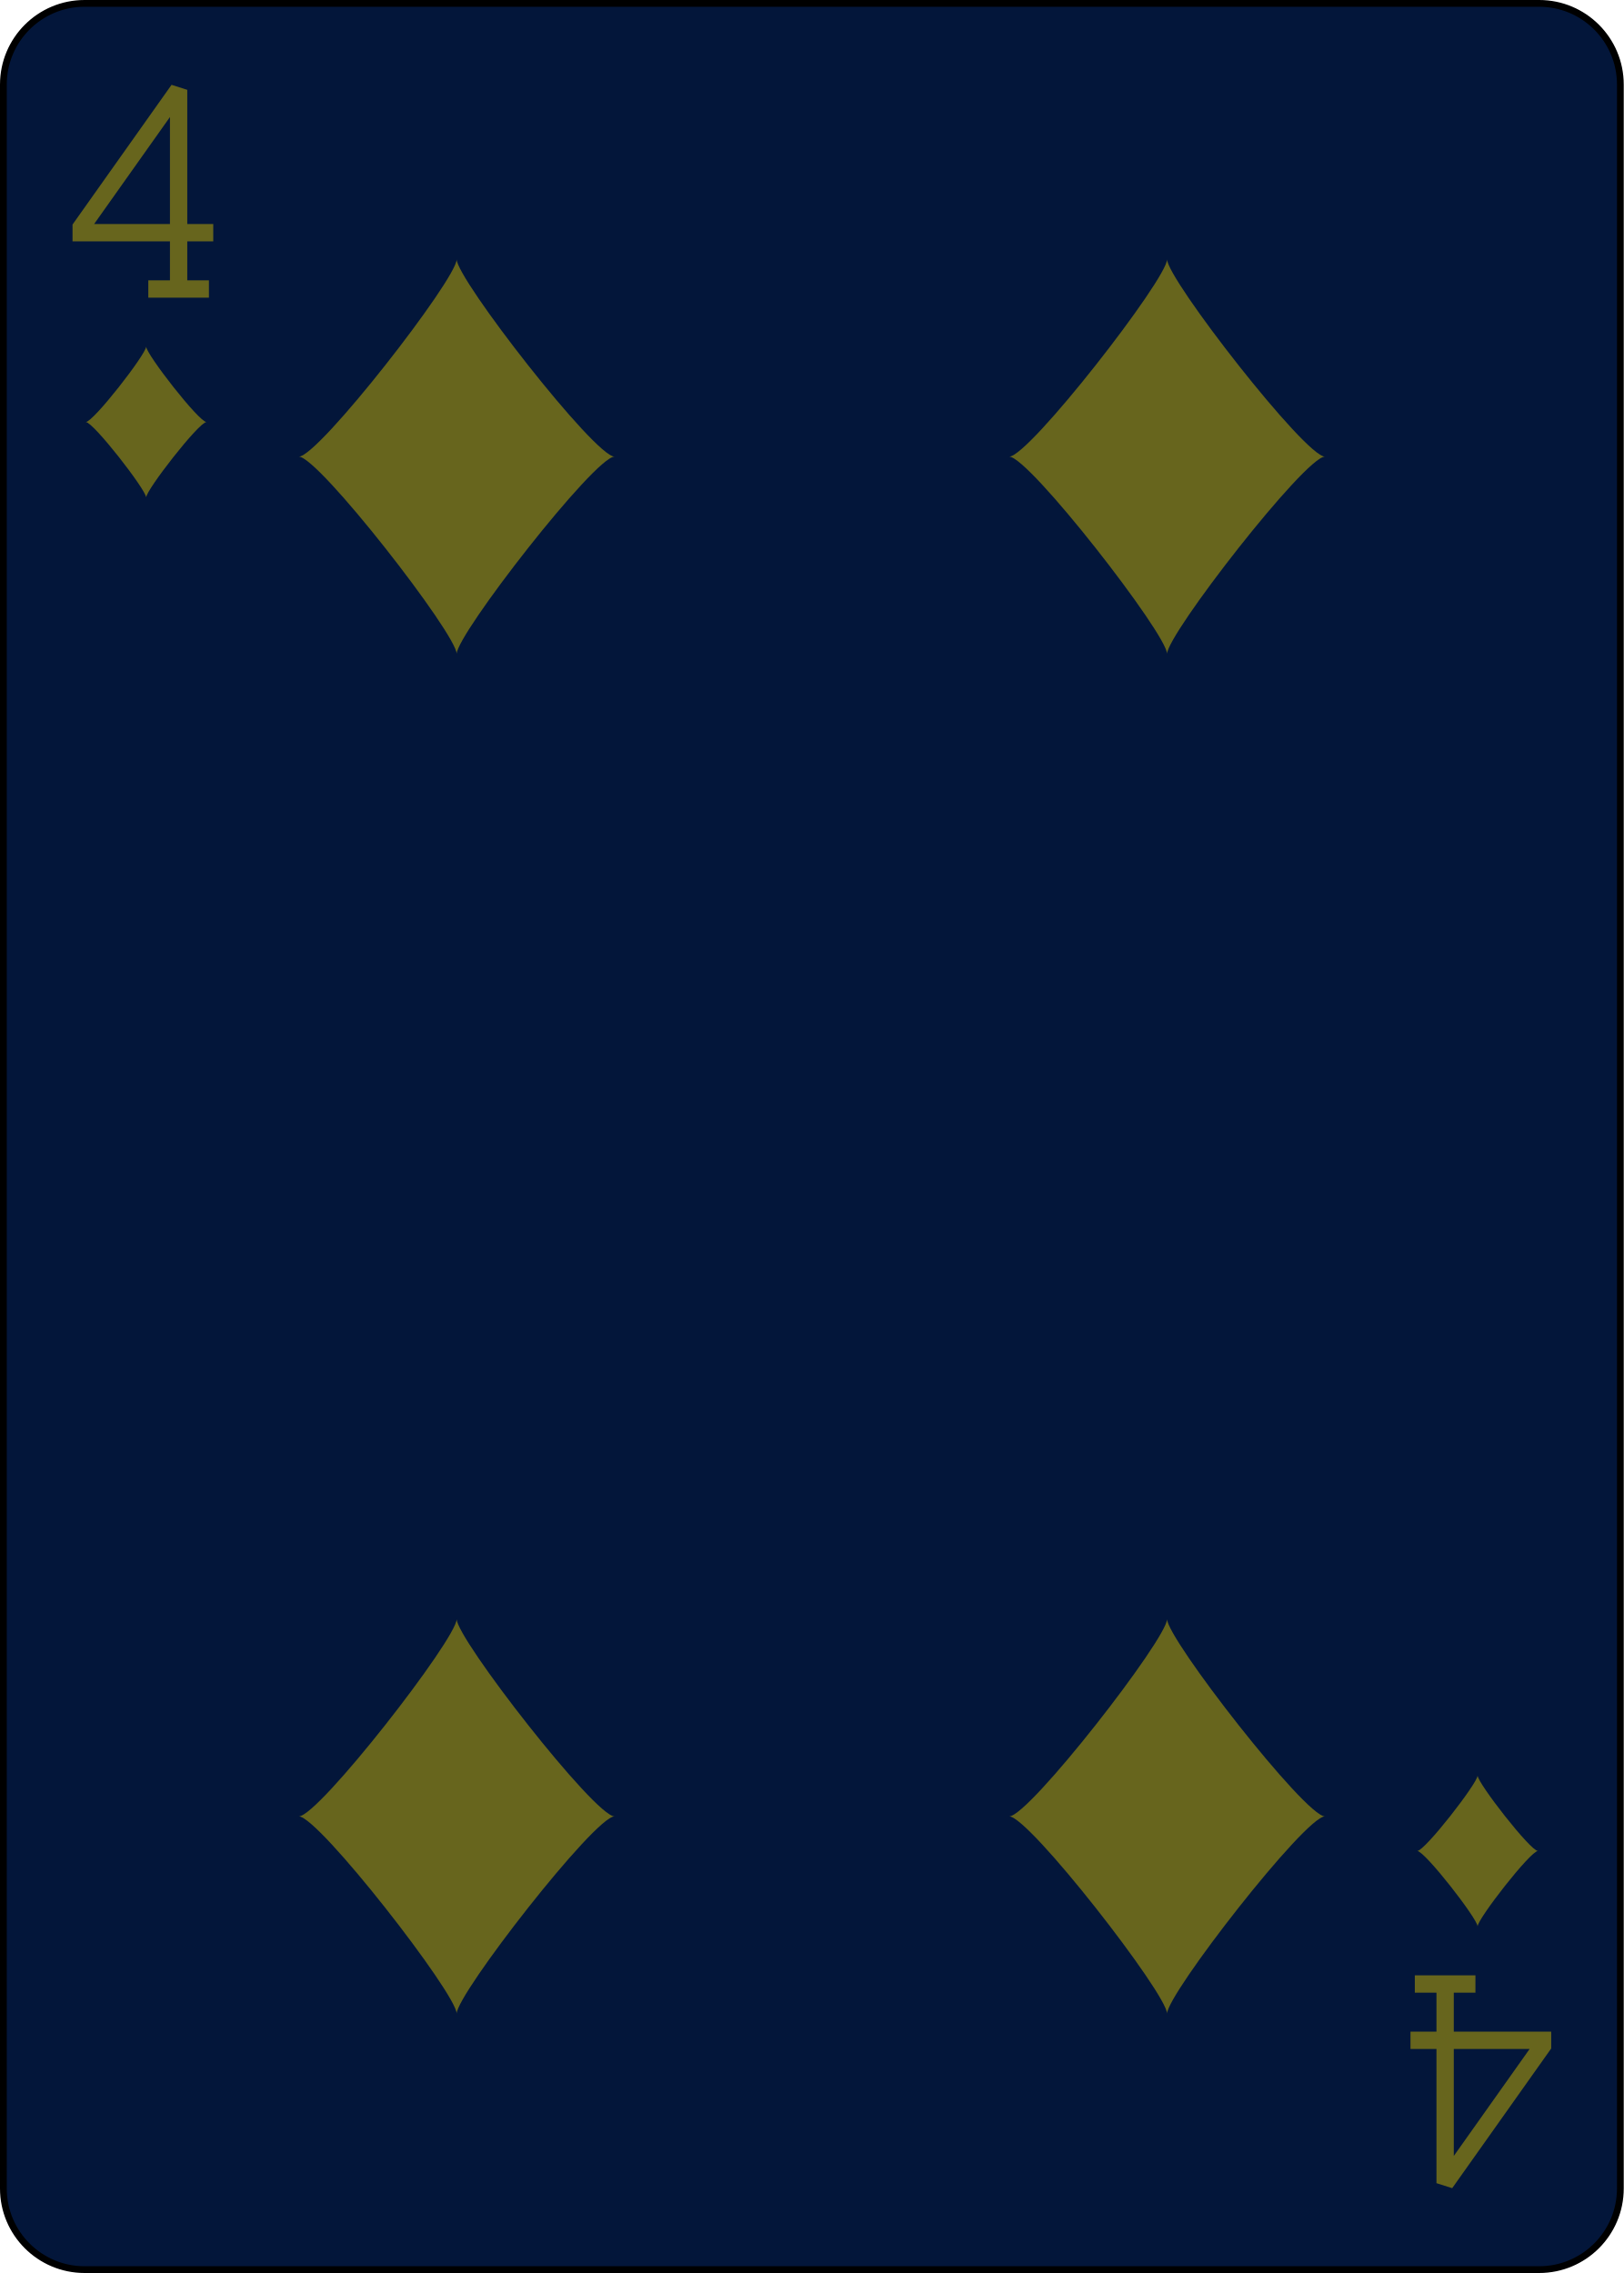
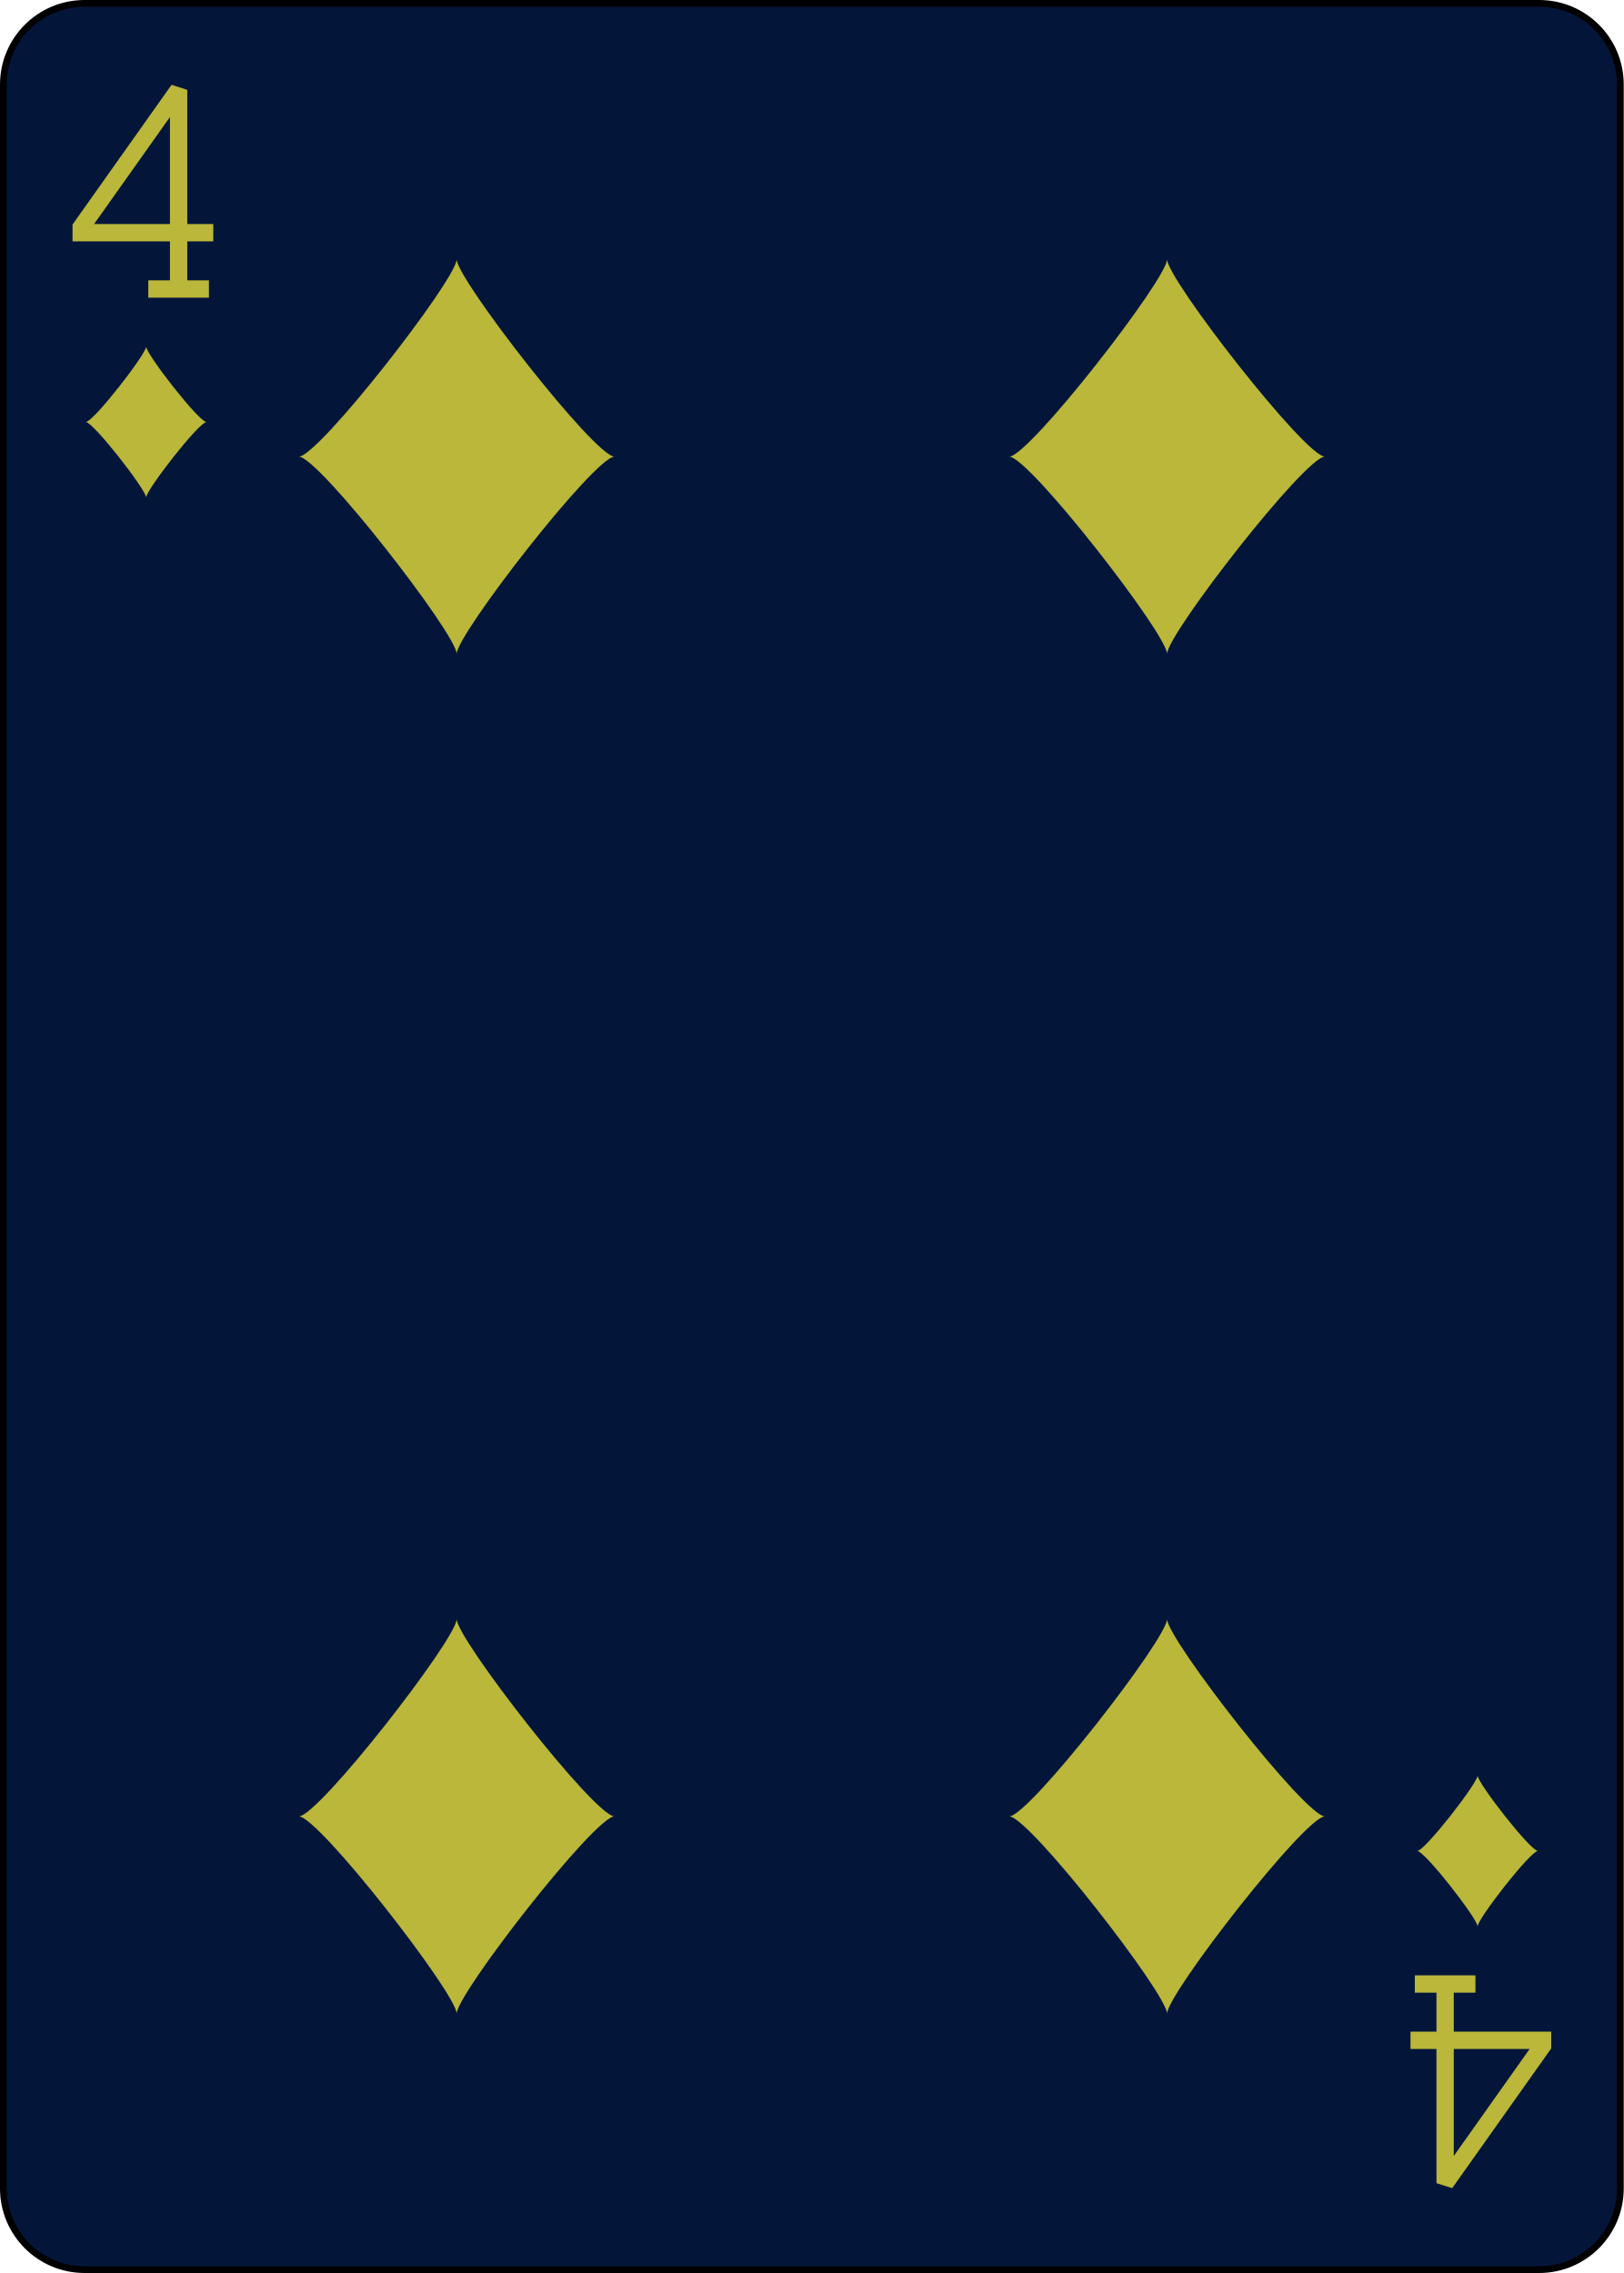
<svg xmlns="http://www.w3.org/2000/svg" xmlns:xlink="http://www.w3.org/1999/xlink" class="card" face="4D" height="3.5in" preserveAspectRatio="none" viewBox="-120 -168 240 336" width="2.5in">
  <symbol id="SD4" viewBox="-600 -600 1200 1200" preserveAspectRatio="xMinYMid">
-     <path d="M-400 0C-350 0 0 -450 0 -500C0 -450 350 0 400 0C350 0 0 450 0 500C0 450 -350 0 -400 0Z" fill="#67651d" />
+     <path d="M-400 0C-350 0 0 -450 0 -500C0 -450 350 0 400 0C350 0 0 450 0 500C0 450 -350 0 -400 0Z" fill="#bab73a" />
  </symbol>
  <symbol id="VD4" viewBox="-500 -500 1000 1000" preserveAspectRatio="xMinYMid">
-     <path d="M50 460L250 460M150 460L150 -460L-300 175L-300 200L270 200" stroke="#67651d" stroke-width="80" stroke-linecap="square" stroke-miterlimit="1.5" fill="none" />
+     <path d="M50 460L250 460M150 460L150 -460L-300 175L-300 200L270 200" stroke="#bab73a" stroke-width="80" stroke-linecap="square" stroke-miterlimit="1.5" fill="none" />
  </symbol>
  <rect width="239" height="335" x="-119.5" y="-167.5" rx="12" ry="12" fill="#03163a" stroke="black" />
  <use xlink:href="#VD4" height="32" x="-114.4" y="-156" />
  <use xlink:href="#SD4" height="26.769" x="-111.784" y="-119" />
  <use xlink:href="#SD4" height="70" x="-87.501" y="-135.501" />
  <use xlink:href="#SD4" height="70" x="17.501" y="-135.501" />
  <use xlink:href="#SD4" height="70" x="-87.501" y="65.501" />
  <use xlink:href="#SD4" height="70" x="17.501" y="65.501" />
  <g transform="rotate(180)">
    <use xlink:href="#VD4" height="32" x="-114.4" y="-156" />
    <use xlink:href="#SD4" height="26.769" x="-111.784" y="-119" />
  </g>
</svg>
